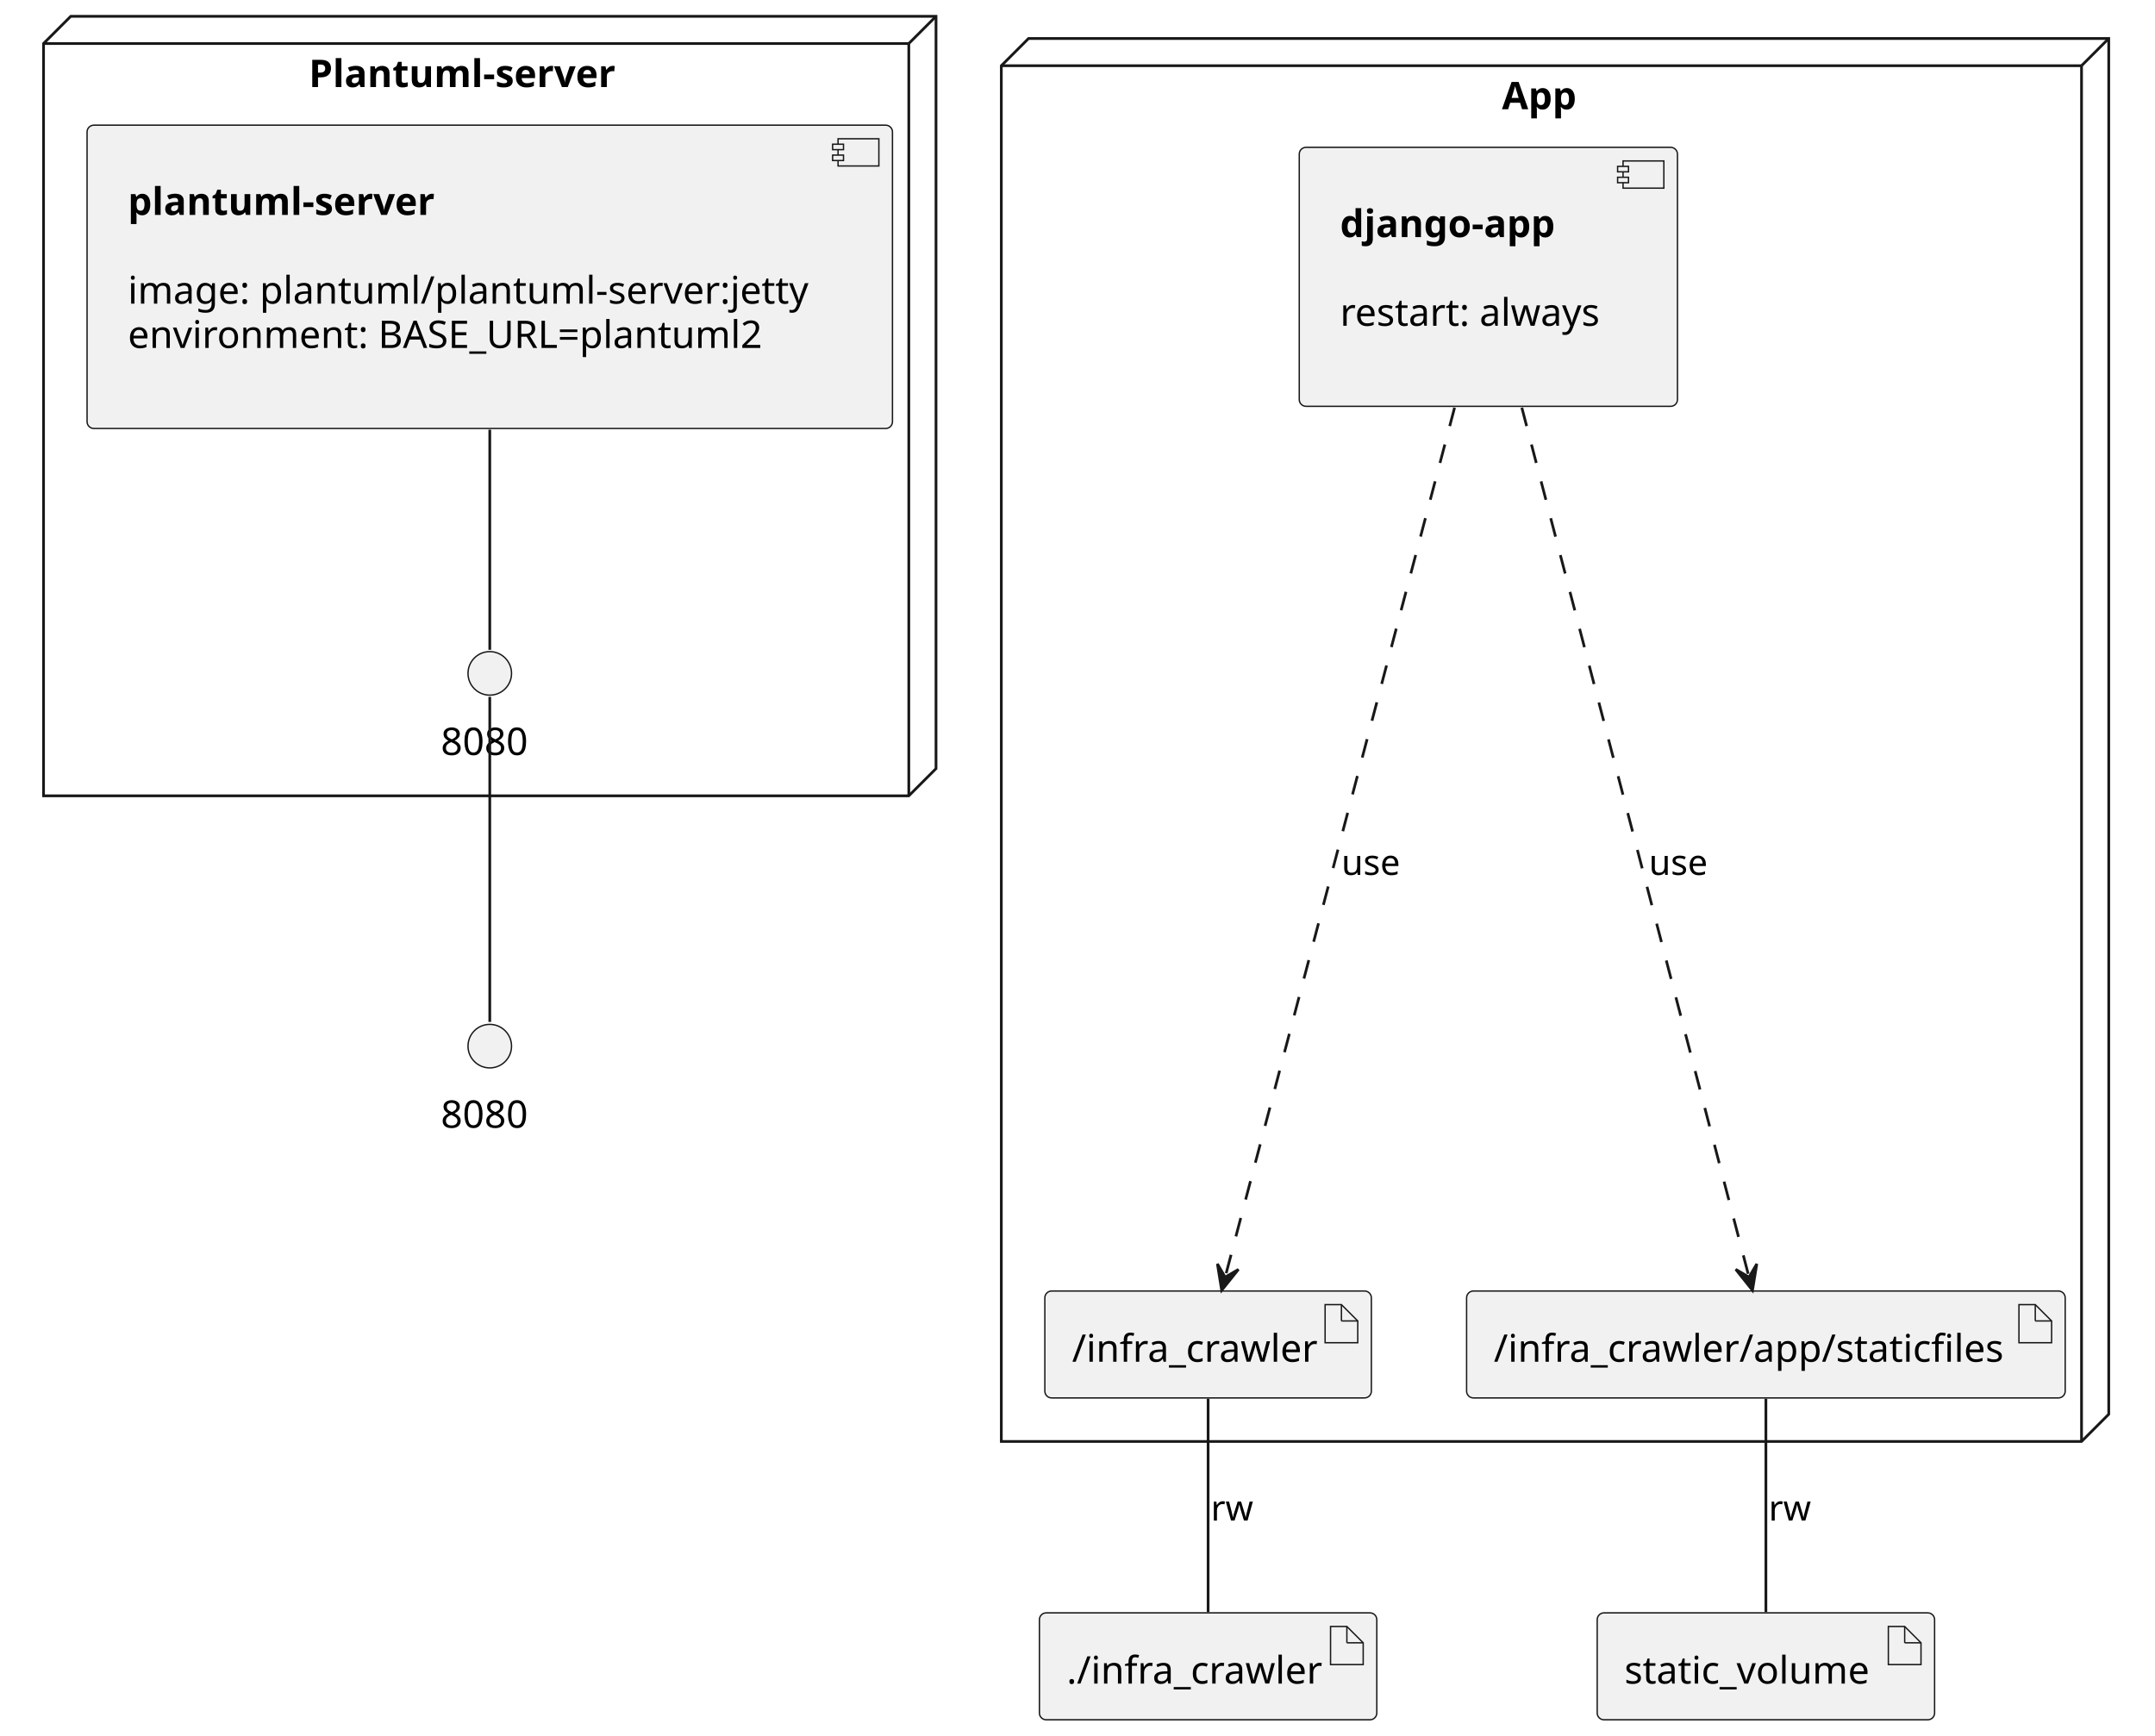
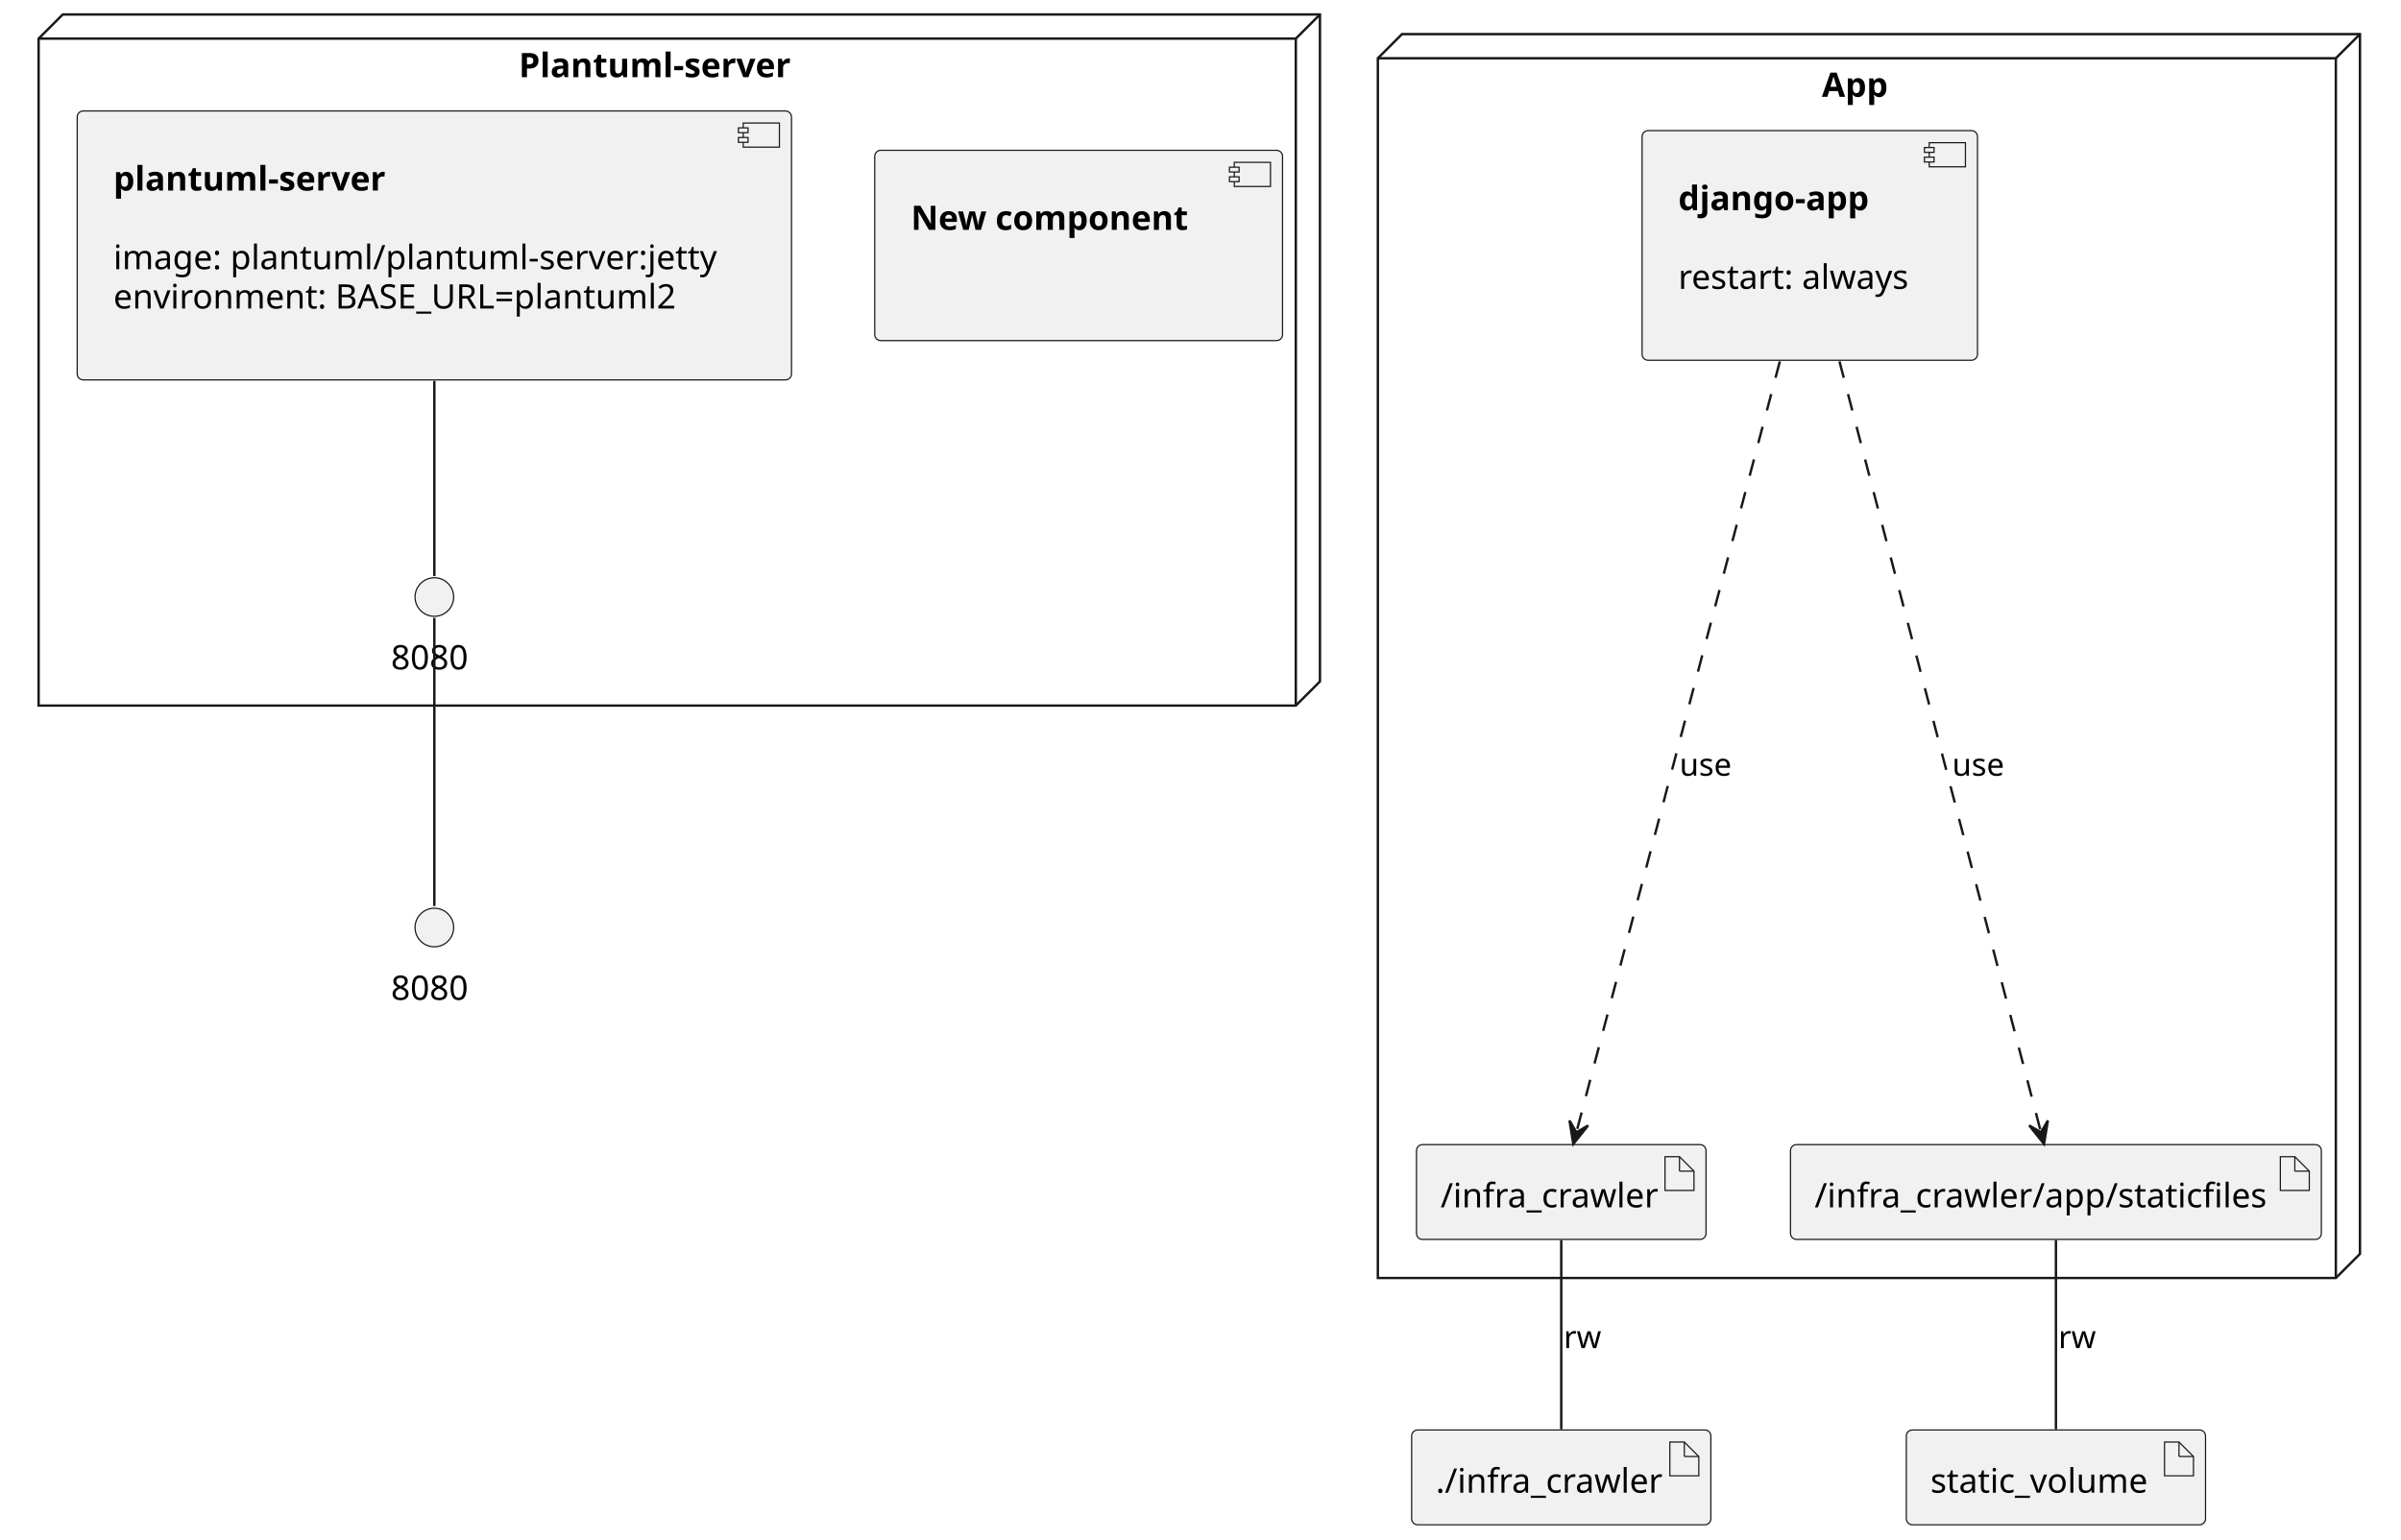
- <svg xmlns="http://www.w3.org/2000/svg" contentStyleType="text/css" height="638px" preserveAspectRatio="none" style="width:792px;height:638px;background:#FFFFFF;" version="1.1" viewBox="0 0 792 638" width="792px" zoomAndPan="magnify">
+ <svg xmlns="http://www.w3.org/2000/svg" contentStyleType="text/css" height="638px" preserveAspectRatio="none" style="width:995px;height:638px;background:#FFFFFF;" version="1.1" viewBox="0 0 995 638" width="995px" zoomAndPan="magnify">
  <defs />
  <g>
    <g id="cluster_824c25065ecc00b04cf456b18e172bba">
-       <polygon fill="none" points="16,16,26,6,344,6,344,282.49,334,292.49,16,292.49,16,16" style="stroke:#181818;stroke-width:1.0;" />
-       <line style="stroke:#181818;stroke-width:1.0;" x1="334" x2="344" y1="16" y2="6" />
-       <line style="stroke:#181818;stroke-width:1.0;" x1="16" x2="334" y1="16" y2="16" />
-       <line style="stroke:#181818;stroke-width:1.0;" x1="334" x2="334" y1="16" y2="292.49" />
-       <text fill="#000000" font-family="sans-serif" font-size="14" font-weight="bold" lengthAdjust="spacing" textLength="125" x="113.5" y="31.995">Plantuml-server</text>
+       <polygon fill="none" points="16,16,26,6,547,6,547,282.49,537,292.49,16,292.49,16,16" style="stroke:#181818;stroke-width:1.0;" />
+       <line style="stroke:#181818;stroke-width:1.0;" x1="537" x2="547" y1="16" y2="6" />
+       <line style="stroke:#181818;stroke-width:1.0;" x1="16" x2="537" y1="16" y2="16" />
+       <line style="stroke:#181818;stroke-width:1.0;" x1="537" x2="537" y1="16" y2="292.49" />
+       <text fill="#000000" font-family="sans-serif" font-size="14" font-weight="bold" lengthAdjust="spacing" textLength="125" x="215" y="31.995">Plantuml-server</text>
    </g>
    <g id="cluster_d2a57dc1d883fd21fb9951699df71cc7">
-       <polygon fill="none" points="368,24.15,378,14.15,775,14.15,775,519.78,765,529.78,368,529.78,368,24.15" style="stroke:#181818;stroke-width:1.0;" />
-       <line style="stroke:#181818;stroke-width:1.0;" x1="765" x2="775" y1="24.15" y2="14.15" />
-       <line style="stroke:#181818;stroke-width:1.0;" x1="368" x2="765" y1="24.15" y2="24.15" />
-       <line style="stroke:#181818;stroke-width:1.0;" x1="765" x2="765" y1="24.15" y2="529.78" />
-       <text fill="#000000" font-family="sans-serif" font-size="14" font-weight="bold" lengthAdjust="spacing" textLength="31" x="552" y="40.145">App</text>
+       <polygon fill="none" points="571,24.15,581,14.15,978,14.15,978,519.78,968,529.78,571,529.78,571,24.15" style="stroke:#181818;stroke-width:1.0;" />
+       <line style="stroke:#181818;stroke-width:1.0;" x1="968" x2="978" y1="24.15" y2="14.15" />
+       <line style="stroke:#181818;stroke-width:1.0;" x1="571" x2="968" y1="24.15" y2="24.15" />
+       <line style="stroke:#181818;stroke-width:1.0;" x1="968" x2="968" y1="24.15" y2="529.78" />
+       <text fill="#000000" font-family="sans-serif" font-size="14" font-weight="bold" lengthAdjust="spacing" textLength="31" x="755" y="40.145">App</text>
    </g>
    <g id="elem_6cec62b19a20c63d1b6535f2688de974">
      <rect fill="#F1F1F1" height="111.484" rx="2.5" ry="2.5" style="stroke:#181818;stroke-width:0.5;" width="296" x="32" y="46" />
      <rect fill="#F1F1F1" height="10" style="stroke:#181818;stroke-width:0.5;" width="15" x="308" y="51" />
      <rect fill="#F1F1F1" height="2" style="stroke:#181818;stroke-width:0.5;" width="4" x="306" y="53" />
      <rect fill="#F1F1F1" height="2" style="stroke:#181818;stroke-width:0.5;" width="4" x="306" y="57" />
      <text fill="#000000" font-family="sans-serif" font-size="14" font-weight="bold" lengthAdjust="spacing" textLength="125" x="47" y="78.995">plantuml-server</text>
      <text fill="#000000" font-family="sans-serif" font-size="14" lengthAdjust="spacing" textLength="4" x="47" y="95.292"> </text>
      <text fill="#000000" font-family="sans-serif" font-size="14" lengthAdjust="spacing" textLength="256" x="47" y="111.589">image: plantuml/plantuml-server:jetty</text>
      <text fill="#000000" font-family="sans-serif" font-size="14" lengthAdjust="spacing" textLength="247" x="47" y="127.886">environment: BASE_URL=plantuml2</text>
      <text fill="#000000" font-family="sans-serif" font-size="14" lengthAdjust="spacing" textLength="4" x="47" y="144.183"> </text>
    </g>
+     <g id="elem_15c81e78893024c5e2ba38d2fd08859c">
+       <rect fill="#F1F1F1" height="78.891" rx="2.5" ry="2.5" style="stroke:#181818;stroke-width:0.5;" width="169" x="362.5" y="62.3" />
+       <rect fill="#F1F1F1" height="10" style="stroke:#181818;stroke-width:0.5;" width="15" x="511.5" y="67.3" />
+       <rect fill="#F1F1F1" height="2" style="stroke:#181818;stroke-width:0.5;" width="4" x="509.5" y="69.3" />
+       <rect fill="#F1F1F1" height="2" style="stroke:#181818;stroke-width:0.5;" width="4" x="509.5" y="73.3" />
+       <text fill="#000000" font-family="sans-serif" font-size="14" font-weight="bold" lengthAdjust="spacing" textLength="129" x="377.5" y="95.295">New component</text>
+       <text fill="#000000" font-family="sans-serif" font-size="14" lengthAdjust="spacing" textLength="4" x="377.5" y="111.592"> </text>
+       <text fill="#000000" font-family="sans-serif" font-size="14" lengthAdjust="spacing" textLength="4" x="377.5" y="127.889"> </text>
+     </g>
    <g id="elem_18eb8329fc6fdb6f429a02d04f286599">
      <ellipse cx="180" cy="247.49" fill="#F1F1F1" rx="8" ry="8" style="stroke:#181818;stroke-width:0.5;" />
      <text fill="#000000" font-family="sans-serif" font-size="14" lengthAdjust="spacing" textLength="36" x="162" y="277.485">8080</text>
    </g>
    <g id="elem_90864b398c54ba1a31949f1dc8f522f9">
-       <rect fill="#F1F1F1" height="95.188" rx="2.5" ry="2.5" style="stroke:#181818;stroke-width:0.5;" width="139" x="477.5" y="54.15" />
-       <rect fill="#F1F1F1" height="10" style="stroke:#181818;stroke-width:0.5;" width="15" x="596.5" y="59.15" />
-       <rect fill="#F1F1F1" height="2" style="stroke:#181818;stroke-width:0.5;" width="4" x="594.5" y="61.15" />
-       <rect fill="#F1F1F1" height="2" style="stroke:#181818;stroke-width:0.5;" width="4" x="594.5" y="65.15" />
-       <text fill="#000000" font-family="sans-serif" font-size="14" font-weight="bold" lengthAdjust="spacing" textLength="88" x="492.5" y="87.145">django-app</text>
-       <text fill="#000000" font-family="sans-serif" font-size="14" lengthAdjust="spacing" textLength="4" x="492.5" y="103.442"> </text>
-       <text fill="#000000" font-family="sans-serif" font-size="14" lengthAdjust="spacing" textLength="99" x="492.5" y="119.739">restart: always</text>
-       <text fill="#000000" font-family="sans-serif" font-size="14" lengthAdjust="spacing" textLength="4" x="492.5" y="136.036"> </text>
+       <rect fill="#F1F1F1" height="95.188" rx="2.5" ry="2.5" style="stroke:#181818;stroke-width:0.5;" width="139" x="680.5" y="54.15" />
+       <rect fill="#F1F1F1" height="10" style="stroke:#181818;stroke-width:0.5;" width="15" x="799.5" y="59.15" />
+       <rect fill="#F1F1F1" height="2" style="stroke:#181818;stroke-width:0.5;" width="4" x="797.5" y="61.15" />
+       <rect fill="#F1F1F1" height="2" style="stroke:#181818;stroke-width:0.5;" width="4" x="797.5" y="65.15" />
+       <text fill="#000000" font-family="sans-serif" font-size="14" font-weight="bold" lengthAdjust="spacing" textLength="88" x="695.5" y="87.145">django-app</text>
+       <text fill="#000000" font-family="sans-serif" font-size="14" lengthAdjust="spacing" textLength="4" x="695.5" y="103.442"> </text>
+       <text fill="#000000" font-family="sans-serif" font-size="14" lengthAdjust="spacing" textLength="99" x="695.5" y="119.739">restart: always</text>
+       <text fill="#000000" font-family="sans-serif" font-size="14" lengthAdjust="spacing" textLength="4" x="695.5" y="136.036"> </text>
    </g>
    <g id="elem_48871f9ddd61de6056759e86342fe397">
-       <rect fill="#F1F1F1" height="39.297" rx="2.5" ry="2.5" style="stroke:#181818;stroke-width:0.5;" width="120" x="384" y="474.49" />
-       <polygon fill="#F1F1F1" points="487,479.49,487,493.49,499,493.49,499,485.49,493,479.49,487,479.49" style="stroke:#181818;stroke-width:0.5;" />
-       <line style="stroke:#181818;stroke-width:0.5;" x1="493" x2="493" y1="479.49" y2="485.49" />
-       <line style="stroke:#181818;stroke-width:0.5;" x1="499" x2="493" y1="485.49" y2="485.49" />
-       <text fill="#000000" font-family="sans-serif" font-size="14" lengthAdjust="spacing" textLength="90" x="394" y="500.485">/infra_crawler</text>
+       <rect fill="#F1F1F1" height="39.297" rx="2.5" ry="2.5" style="stroke:#181818;stroke-width:0.5;" width="120" x="587" y="474.49" />
+       <polygon fill="#F1F1F1" points="690,479.49,690,493.49,702,493.49,702,485.49,696,479.49,690,479.49" style="stroke:#181818;stroke-width:0.5;" />
+       <line style="stroke:#181818;stroke-width:0.5;" x1="696" x2="696" y1="479.49" y2="485.49" />
+       <line style="stroke:#181818;stroke-width:0.5;" x1="702" x2="696" y1="485.49" y2="485.49" />
+       <text fill="#000000" font-family="sans-serif" font-size="14" lengthAdjust="spacing" textLength="90" x="597" y="500.485">/infra_crawler</text>
    </g>
    <g id="elem_5e07b5c6520b9f500d4b371c306e53c8">
-       <rect fill="#F1F1F1" height="39.297" rx="2.5" ry="2.5" style="stroke:#181818;stroke-width:0.5;" width="220" x="539" y="474.49" />
-       <polygon fill="#F1F1F1" points="742,479.49,742,493.49,754,493.49,754,485.49,748,479.49,742,479.49" style="stroke:#181818;stroke-width:0.5;" />
-       <line style="stroke:#181818;stroke-width:0.5;" x1="748" x2="748" y1="479.49" y2="485.49" />
-       <line style="stroke:#181818;stroke-width:0.5;" x1="754" x2="748" y1="485.49" y2="485.49" />
-       <text fill="#000000" font-family="sans-serif" font-size="14" lengthAdjust="spacing" textLength="190" x="549" y="500.485">/infra_crawler/app/staticfiles</text>
+       <rect fill="#F1F1F1" height="39.297" rx="2.5" ry="2.5" style="stroke:#181818;stroke-width:0.5;" width="220" x="742" y="474.49" />
+       <polygon fill="#F1F1F1" points="945,479.49,945,493.49,957,493.49,957,485.49,951,479.49,945,479.49" style="stroke:#181818;stroke-width:0.5;" />
+       <line style="stroke:#181818;stroke-width:0.5;" x1="951" x2="951" y1="479.49" y2="485.49" />
+       <line style="stroke:#181818;stroke-width:0.5;" x1="957" x2="951" y1="485.49" y2="485.49" />
+       <text fill="#000000" font-family="sans-serif" font-size="14" lengthAdjust="spacing" textLength="190" x="752" y="500.485">/infra_crawler/app/staticfiles</text>
    </g>
    <g id="elem_600c44c1349e9154dce569ba37e2d70b">
      <ellipse cx="180" cy="384.49" fill="#F1F1F1" rx="8" ry="8" style="stroke:#181818;stroke-width:0.5;" />
      <text fill="#000000" font-family="sans-serif" font-size="14" lengthAdjust="spacing" textLength="36" x="162" y="414.485">8080</text>
    </g>
    <g id="elem_73d99f61cf21f8768f6271f1b1e3cb79">
-       <rect fill="#F1F1F1" height="39.297" rx="2.5" ry="2.5" style="stroke:#181818;stroke-width:0.5;" width="124" x="382" y="592.78" />
-       <polygon fill="#F1F1F1" points="489,597.78,489,611.78,501,611.78,501,603.78,495,597.78,489,597.78" style="stroke:#181818;stroke-width:0.5;" />
-       <line style="stroke:#181818;stroke-width:0.5;" x1="495" x2="495" y1="597.78" y2="603.78" />
-       <line style="stroke:#181818;stroke-width:0.5;" x1="501" x2="495" y1="603.78" y2="603.78" />
-       <text fill="#000000" font-family="sans-serif" font-size="14" lengthAdjust="spacing" textLength="94" x="392" y="618.775">./infra_crawler</text>
+       <rect fill="#F1F1F1" height="39.297" rx="2.5" ry="2.5" style="stroke:#181818;stroke-width:0.5;" width="124" x="585" y="592.78" />
+       <polygon fill="#F1F1F1" points="692,597.78,692,611.78,704,611.78,704,603.78,698,597.78,692,597.78" style="stroke:#181818;stroke-width:0.5;" />
+       <line style="stroke:#181818;stroke-width:0.5;" x1="698" x2="698" y1="597.78" y2="603.78" />
+       <line style="stroke:#181818;stroke-width:0.5;" x1="704" x2="698" y1="603.78" y2="603.78" />
+       <text fill="#000000" font-family="sans-serif" font-size="14" lengthAdjust="spacing" textLength="94" x="595" y="618.775">./infra_crawler</text>
    </g>
    <g id="elem_02333efa2bf4b0344924cb9dbec6e9b2">
-       <rect fill="#F1F1F1" height="39.297" rx="2.5" ry="2.5" style="stroke:#181818;stroke-width:0.5;" width="124" x="587" y="592.78" />
-       <polygon fill="#F1F1F1" points="694,597.78,694,611.78,706,611.78,706,603.78,700,597.78,694,597.78" style="stroke:#181818;stroke-width:0.5;" />
-       <line style="stroke:#181818;stroke-width:0.5;" x1="700" x2="700" y1="597.78" y2="603.78" />
-       <line style="stroke:#181818;stroke-width:0.5;" x1="706" x2="700" y1="603.78" y2="603.78" />
-       <text fill="#000000" font-family="sans-serif" font-size="14" lengthAdjust="spacing" textLength="94" x="597" y="618.775">static_volume</text>
+       <rect fill="#F1F1F1" height="39.297" rx="2.5" ry="2.5" style="stroke:#181818;stroke-width:0.5;" width="124" x="790" y="592.78" />
+       <polygon fill="#F1F1F1" points="897,597.78,897,611.78,909,611.78,909,603.78,903,597.78,897,597.78" style="stroke:#181818;stroke-width:0.5;" />
+       <line style="stroke:#181818;stroke-width:0.5;" x1="903" x2="903" y1="597.78" y2="603.78" />
+       <line style="stroke:#181818;stroke-width:0.5;" x1="909" x2="903" y1="603.78" y2="603.78" />
+       <text fill="#000000" font-family="sans-serif" font-size="14" lengthAdjust="spacing" textLength="94" x="800" y="618.775">static_volume</text>
    </g>
    <g id="link_6cec62b19a20c63d1b6535f2688de974_18eb8329fc6fdb6f429a02d04f286599">
-       <path codeLine="25" d="M180,157.91 C180,188.63 180,223.66 180,238.82 " fill="none" id="6cec62b19a20c63d1b6535f2688de974-18eb8329fc6fdb6f429a02d04f286599" style="stroke:#181818;stroke-width:1.0;" />
+       <path codeLine="30" d="M180,157.91 C180,188.63 180,223.66 180,238.82 " fill="none" id="6cec62b19a20c63d1b6535f2688de974-18eb8329fc6fdb6f429a02d04f286599" style="stroke:#181818;stroke-width:1.0;" />
    </g>
    <g id="link_18eb8329fc6fdb6f429a02d04f286599_600c44c1349e9154dce569ba37e2d70b">
-       <path codeLine="26" d="M180,256.13 C180,279.78 180,351.6 180,375.59 " fill="none" id="18eb8329fc6fdb6f429a02d04f286599-600c44c1349e9154dce569ba37e2d70b" style="stroke:#181818;stroke-width:1.0;" />
+       <path codeLine="31" d="M180,256.13 C180,279.78 180,351.6 180,375.59 " fill="none" id="18eb8329fc6fdb6f429a02d04f286599-600c44c1349e9154dce569ba37e2d70b" style="stroke:#181818;stroke-width:1.0;" />
    </g>
    <g id="link_48871f9ddd61de6056759e86342fe397_73d99f61cf21f8768f6271f1b1e3cb79">
-       <path codeLine="27" d="M444,514.08 C444,535.7 444,570.87 444,592.5 " fill="none" id="48871f9ddd61de6056759e86342fe397-73d99f61cf21f8768f6271f1b1e3cb79" style="stroke:#181818;stroke-width:1.0;" />
-       <text fill="#000000" font-family="sans-serif" font-size="13" lengthAdjust="spacing" textLength="14" x="445" y="558.847">rw</text>
+       <path codeLine="32" d="M647,514.08 C647,535.7 647,570.87 647,592.5 " fill="none" id="48871f9ddd61de6056759e86342fe397-73d99f61cf21f8768f6271f1b1e3cb79" style="stroke:#181818;stroke-width:1.0;" />
+       <text fill="#000000" font-family="sans-serif" font-size="13" lengthAdjust="spacing" textLength="14" x="648" y="558.847">rw</text>
    </g>
    <g id="link_90864b398c54ba1a31949f1dc8f522f9_48871f9ddd61de6056759e86342fe397">
-       <path codeLine="28" d="M534.58,149.83 C511.84,236.02 465.971,409.868 450.521,468.428 " fill="none" id="90864b398c54ba1a31949f1dc8f522f9-to-48871f9ddd61de6056759e86342fe397" style="stroke:#181818;stroke-width:1.0;stroke-dasharray:7.0,7.0;" />
-       <polygon fill="#181818" points="448.99,474.23,455.154,466.548,450.265,469.395,447.418,464.507,448.99,474.23" style="stroke:#181818;stroke-width:1.0;" />
-       <text fill="#000000" font-family="sans-serif" font-size="13" lengthAdjust="spacing" textLength="23" x="493" y="321.557">use</text>
+       <path codeLine="33" d="M737.58,149.83 C714.84,236.02 668.971,409.868 653.521,468.428 " fill="none" id="90864b398c54ba1a31949f1dc8f522f9-to-48871f9ddd61de6056759e86342fe397" style="stroke:#181818;stroke-width:1.0;stroke-dasharray:7.0,7.0;" />
+       <polygon fill="#181818" points="651.99,474.23,658.154,466.548,653.265,469.395,650.418,464.507,651.99,474.23" style="stroke:#181818;stroke-width:1.0;" />
+       <text fill="#000000" font-family="sans-serif" font-size="13" lengthAdjust="spacing" textLength="23" x="696" y="321.557">use</text>
    </g>
    <g id="link_5e07b5c6520b9f500d4b371c306e53c8_02333efa2bf4b0344924cb9dbec6e9b2">
-       <path codeLine="29" d="M649,514.08 C649,535.7 649,570.87 649,592.5 " fill="none" id="5e07b5c6520b9f500d4b371c306e53c8-02333efa2bf4b0344924cb9dbec6e9b2" style="stroke:#181818;stroke-width:1.0;" />
-       <text fill="#000000" font-family="sans-serif" font-size="13" lengthAdjust="spacing" textLength="14" x="650" y="558.847">rw</text>
+       <path codeLine="34" d="M852,514.08 C852,535.7 852,570.87 852,592.5 " fill="none" id="5e07b5c6520b9f500d4b371c306e53c8-02333efa2bf4b0344924cb9dbec6e9b2" style="stroke:#181818;stroke-width:1.0;" />
+       <text fill="#000000" font-family="sans-serif" font-size="13" lengthAdjust="spacing" textLength="14" x="853" y="558.847">rw</text>
    </g>
    <g id="link_90864b398c54ba1a31949f1dc8f522f9_5e07b5c6520b9f500d4b371c306e53c8">
-       <path codeLine="30" d="M559.3,149.83 C581.82,236.02 627.243,409.865 642.543,468.425 " fill="none" id="90864b398c54ba1a31949f1dc8f522f9-to-5e07b5c6520b9f500d4b371c306e53c8" style="stroke:#181818;stroke-width:1.0;stroke-dasharray:7.0,7.0;" />
-       <polygon fill="#181818" points="644.06,474.23,645.655,464.511,642.796,469.392,637.915,466.533,644.06,474.23" style="stroke:#181818;stroke-width:1.0;" />
-       <text fill="#000000" font-family="sans-serif" font-size="13" lengthAdjust="spacing" textLength="23" x="606" y="321.557">use</text>
+       <path codeLine="35" d="M762.3,149.83 C784.82,236.02 830.243,409.865 845.543,468.425 " fill="none" id="90864b398c54ba1a31949f1dc8f522f9-to-5e07b5c6520b9f500d4b371c306e53c8" style="stroke:#181818;stroke-width:1.0;stroke-dasharray:7.0,7.0;" />
+       <polygon fill="#181818" points="847.06,474.23,848.655,464.511,845.796,469.392,840.915,466.533,847.06,474.23" style="stroke:#181818;stroke-width:1.0;" />
+       <text fill="#000000" font-family="sans-serif" font-size="13" lengthAdjust="spacing" textLength="23" x="809" y="321.557">use</text>
    </g>
  </g>
</svg>
